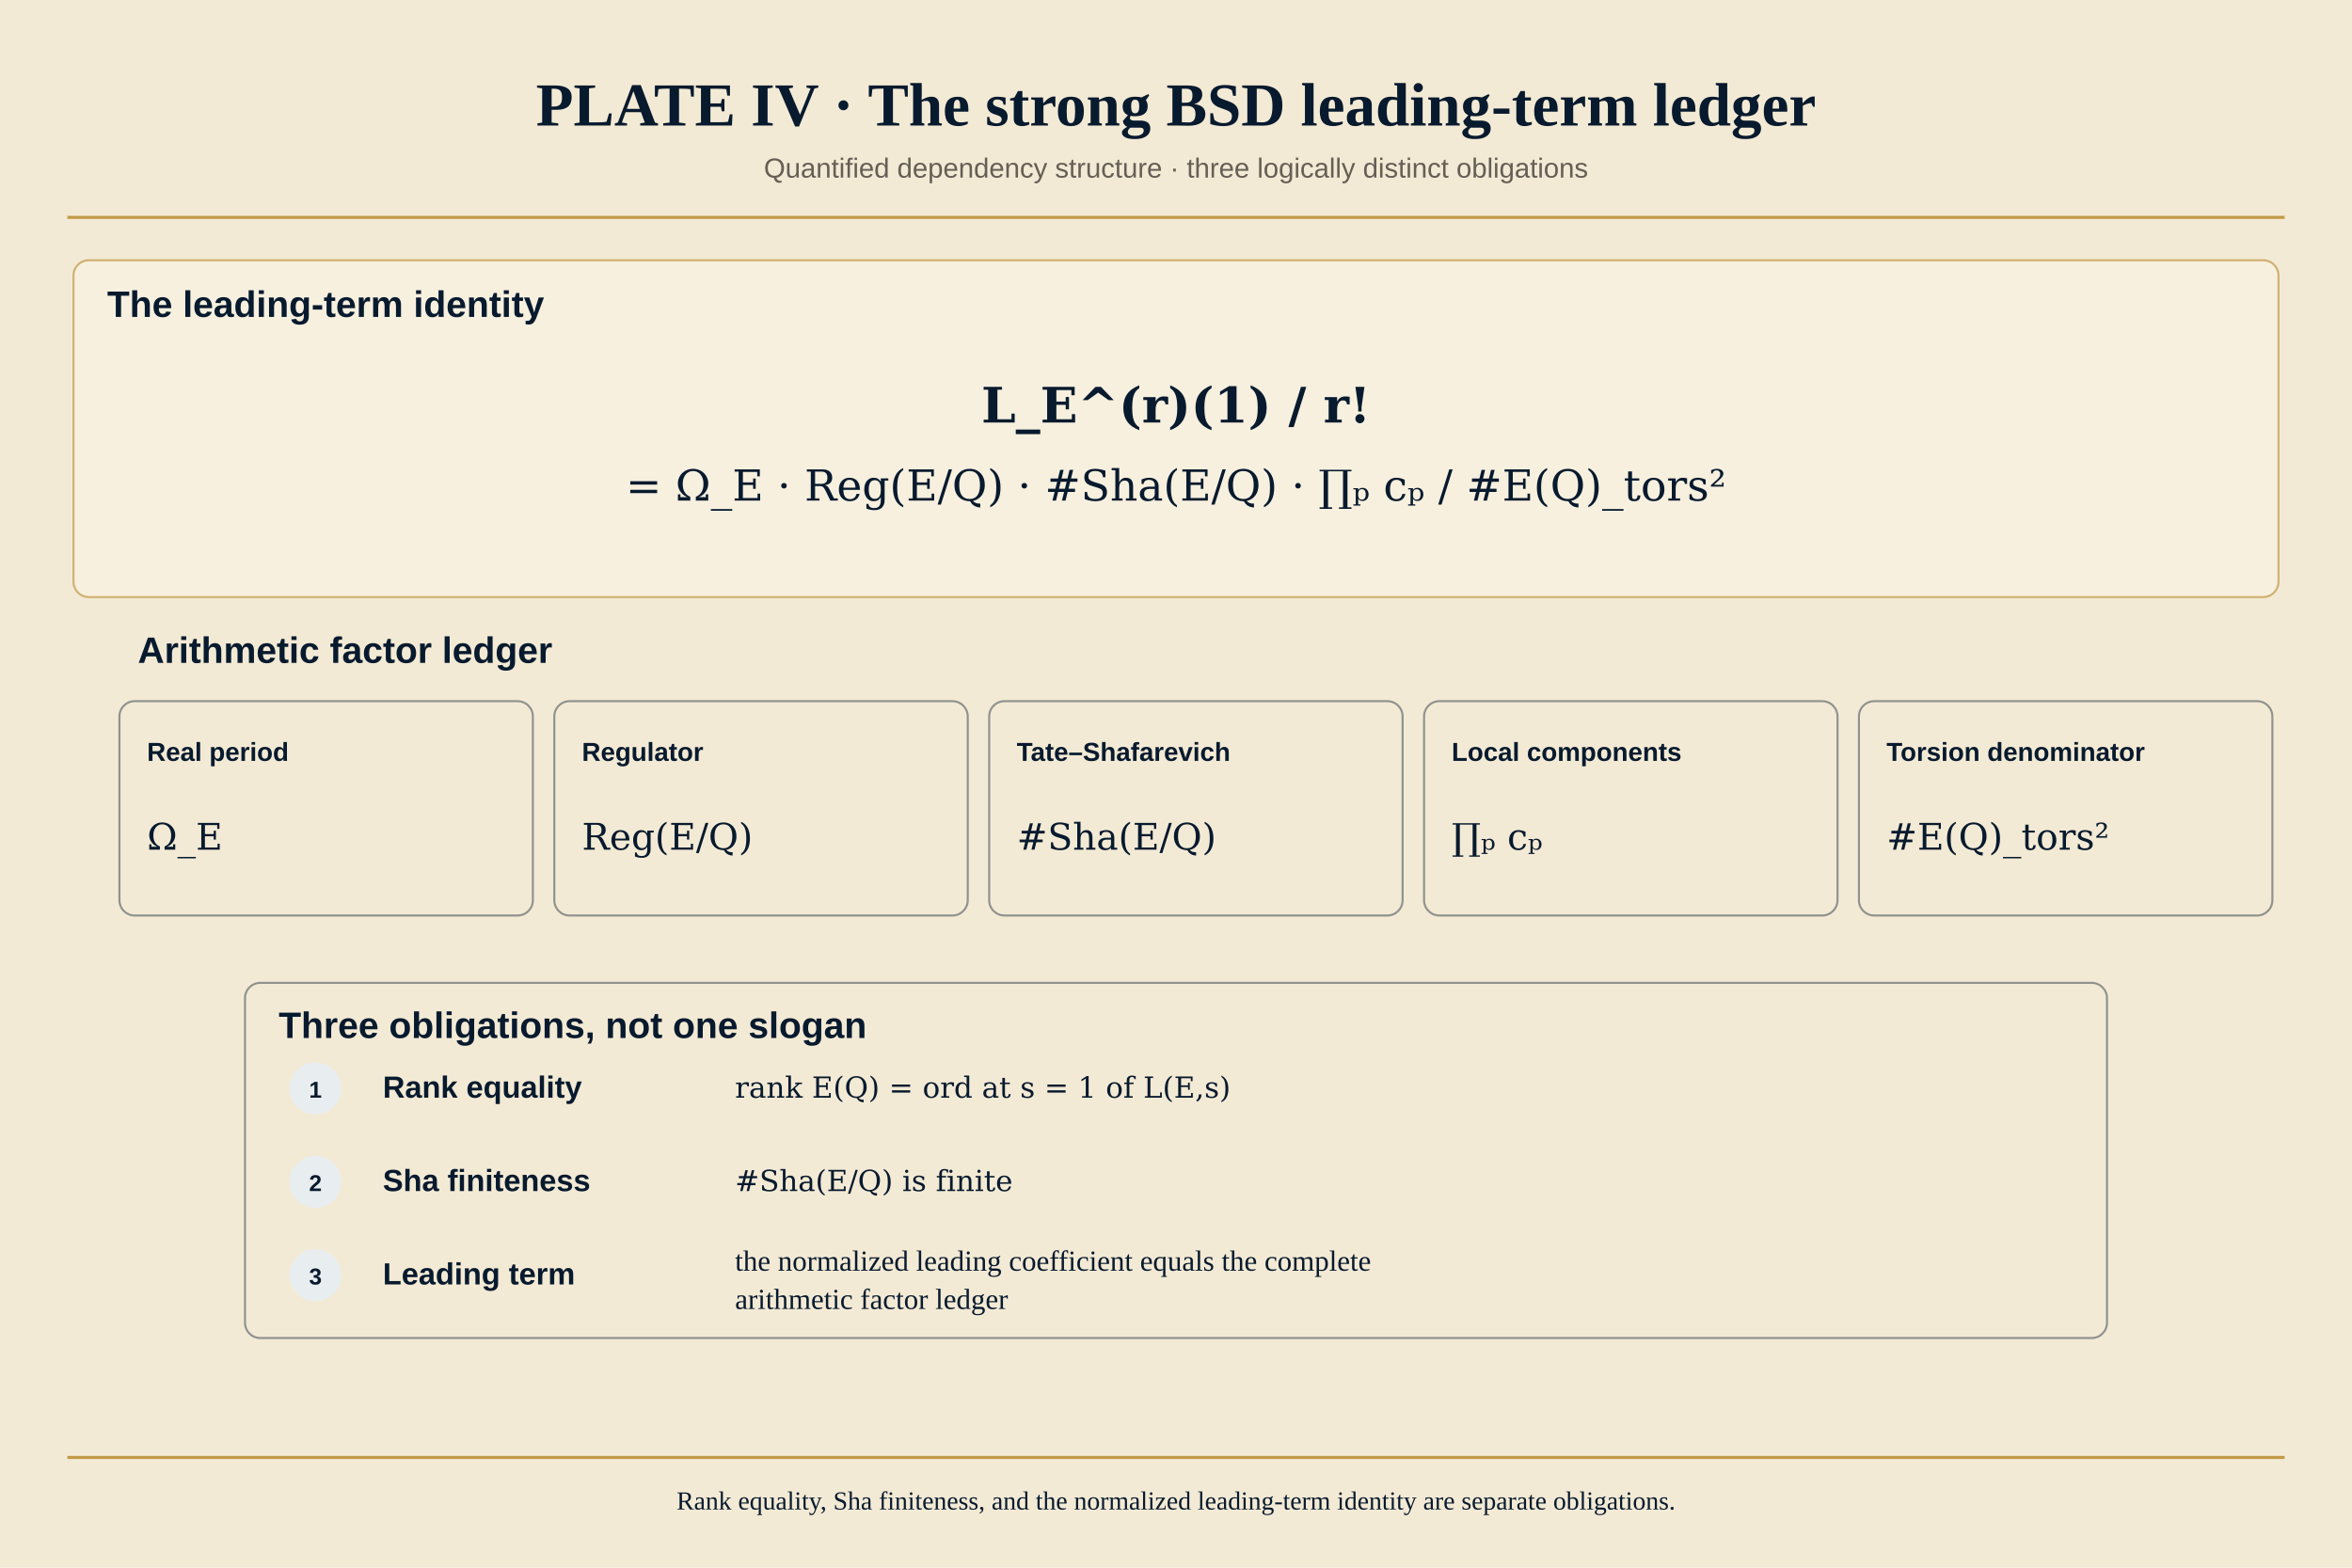
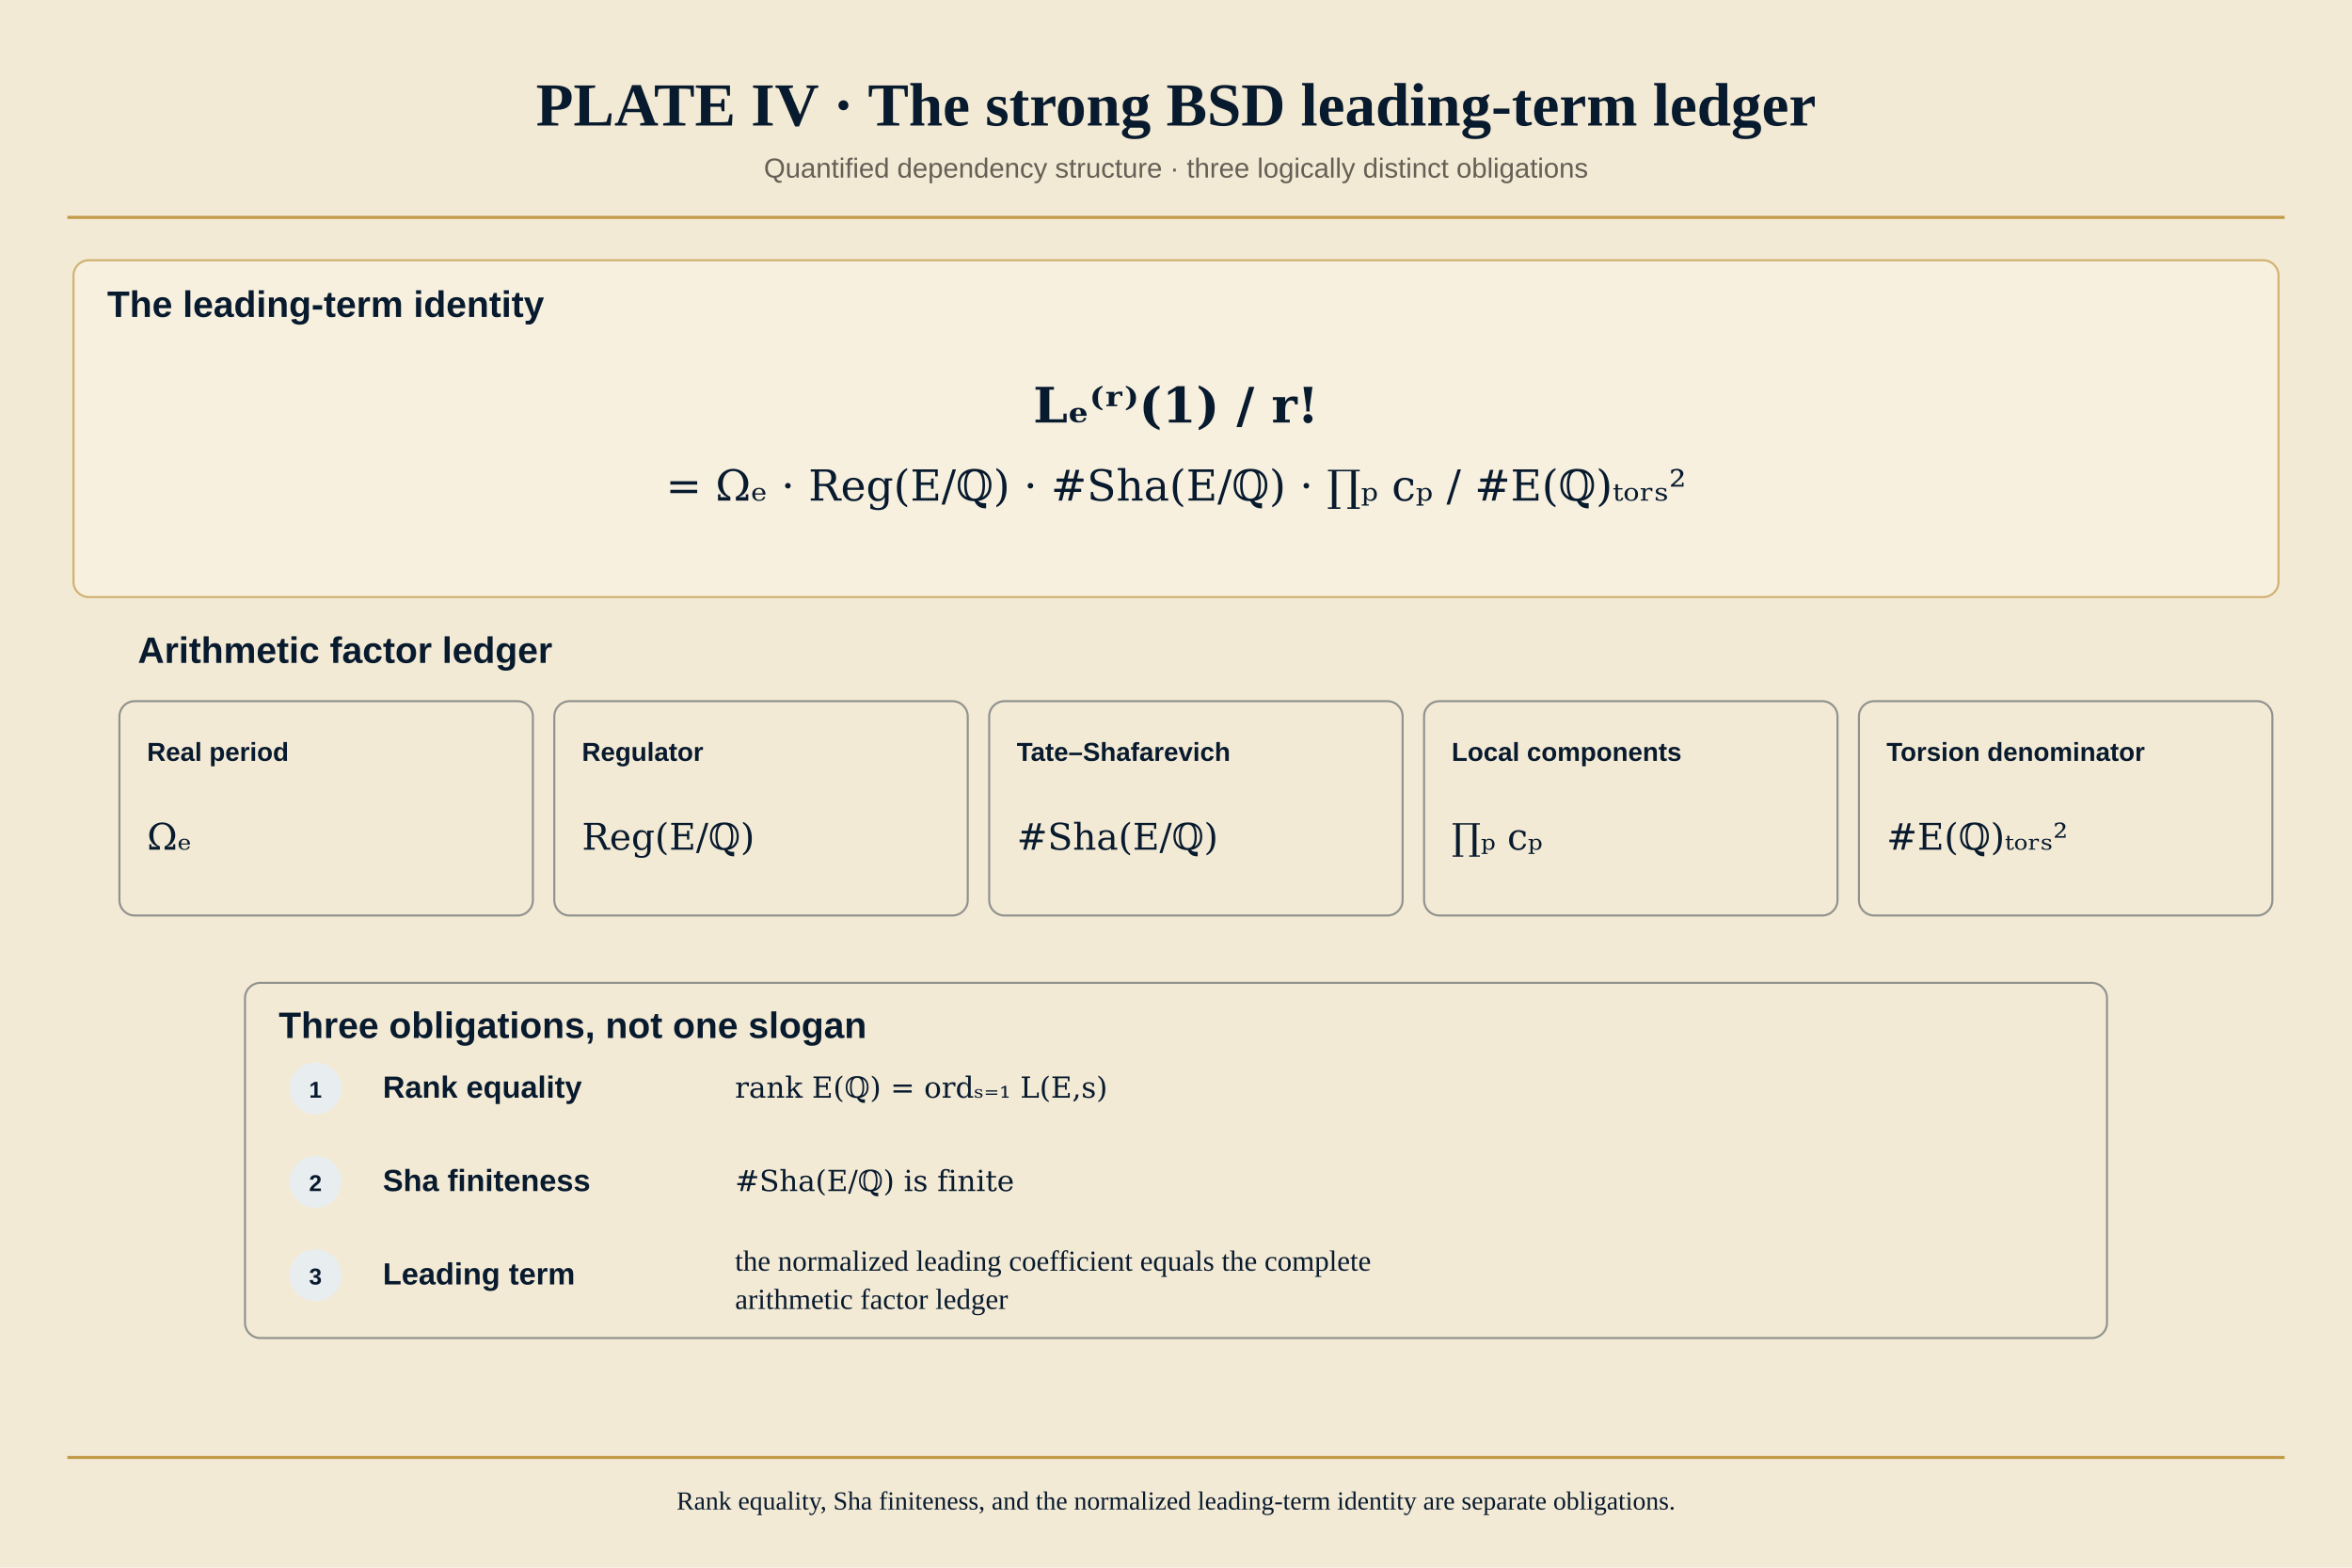
<svg xmlns="http://www.w3.org/2000/svg" viewBox="0 0 1536 1024" role="img" aria-labelledby="title desc" shape-rendering="geometricPrecision">
  <rect width="1536" height="1024" fill="#f3ead5" />
  <style>
.serif{font-family:Georgia,"Times New Roman",serif;fill:#081a2e}
.sans{font-family:Arial,Helvetica,sans-serif;fill:#081a2e}
.math{font-family:"Cambria Math","DejaVu Serif","Times New Roman",serif;fill:#081a2e}
.muted{fill:#655f55}
.rule{stroke:#c29a48;stroke-width:2}
.panel{fill:#f3ead5;stroke:#081a2e;stroke-opacity:.42;stroke-width:1.35}
.soft{fill:#f7f0df;stroke:#c29a48;stroke-opacity:.72;stroke-width:1.35}
.pale{fill:#e8edf0;stroke:#081a2e;stroke-opacity:.42;stroke-width:1.1}
</style>
  <text x="768" y="82" text-anchor="middle" class="serif" font-size="40" font-weight="700">PLATE IV · The strong BSD leading-term ledger</text>
  <text x="768" y="116" text-anchor="middle" class="sans muted" font-size="18">Quantified dependency structure · three logically distinct obligations</text>
  <path d="M44 142H1492" class="rule" />
  <rect x="48" y="170" width="1440" height="220" rx="10" class="soft" />
  <text x="70" y="207" text-anchor="start" class="sans" font-size="24" font-weight="700">The leading-term identity</text>
-   <text x="768" y="276" text-anchor="middle" class="math" font-size="32" font-weight="700">L_E^(r)(1) / r!</text>
-   <text x="768" y="327" text-anchor="middle" class="math" font-size="28">= Ω_E · Reg(E/Q) · #Sha(E/Q) · ∏ₚ cₚ / #E(Q)_tors²</text>
+   <text x="768" y="276" text-anchor="middle" class="math" font-size="32" font-weight="700">Lₑ⁽ʳ⁾(1) / r!</text>
+   <text x="768" y="327" text-anchor="middle" class="math" font-size="28">= Ωₑ · Reg(E/ℚ) · #Sha(E/ℚ) · ∏ₚ cₚ / #E(ℚ)ₜₒᵣₛ²</text>
  <text x="90" y="433" text-anchor="start" class="sans" font-size="24" font-weight="700">Arithmetic factor ledger</text>
  <rect x="78" y="458" width="270" height="140" rx="10" class="panel" />
  <text x="96" y="497" text-anchor="start" class="sans" font-size="17" font-weight="700">Real period</text>
-   <text x="96" y="555" text-anchor="start" class="math" font-size="24">Ω_E</text>
+   <text x="96" y="555" text-anchor="start" class="math" font-size="24">Ωₑ</text>
  <rect x="362" y="458" width="270" height="140" rx="10" class="panel" />
  <text x="380" y="497" text-anchor="start" class="sans" font-size="17" font-weight="700">Regulator</text>
-   <text x="380" y="555" text-anchor="start" class="math" font-size="24">Reg(E/Q)</text>
+   <text x="380" y="555" text-anchor="start" class="math" font-size="24">Reg(E/ℚ)</text>
  <rect x="646" y="458" width="270" height="140" rx="10" class="panel" />
  <text x="664" y="497" text-anchor="start" class="sans" font-size="17" font-weight="700">Tate–Shafarevich</text>
-   <text x="664" y="555" text-anchor="start" class="math" font-size="24">#Sha(E/Q)</text>
+   <text x="664" y="555" text-anchor="start" class="math" font-size="24">#Sha(E/ℚ)</text>
  <rect x="930" y="458" width="270" height="140" rx="10" class="panel" />
  <text x="948" y="497" text-anchor="start" class="sans" font-size="17" font-weight="700">Local components</text>
  <text x="948" y="555" text-anchor="start" class="math" font-size="24">∏ₚ cₚ</text>
  <rect x="1214" y="458" width="270" height="140" rx="10" class="panel" />
  <text x="1232" y="497" text-anchor="start" class="sans" font-size="17" font-weight="700">Torsion denominator</text>
-   <text x="1232" y="555" text-anchor="start" class="math" font-size="24">#E(Q)_tors²</text>
+   <text x="1232" y="555" text-anchor="start" class="math" font-size="24">#E(ℚ)ₜₒᵣₛ²</text>
  <rect x="160" y="642" width="1216" height="232" rx="10" class="panel" />
  <text x="182" y="678" text-anchor="start" class="sans" font-size="24" font-weight="700">Three obligations, not one slogan</text>
  <circle cx="206" cy="711" r="17" fill="#e8edf0" />
  <text x="206" y="717" text-anchor="middle" class="sans" font-size="15" font-weight="700">1</text>
  <text x="250" y="717" text-anchor="start" class="sans" font-size="20" font-weight="700">Rank equality</text>
-   <text x="480" y="717" text-anchor="start" class="math" font-size="19">rank E(Q) = ord at s = 1 of L(E,s)</text>
+   <text x="480" y="717" text-anchor="start" class="math" font-size="19">rank E(ℚ) = ordₛ₌₁ L(E,s)</text>
  <circle cx="206" cy="772" r="17" fill="#e8edf0" />
  <text x="206" y="778" text-anchor="middle" class="sans" font-size="15" font-weight="700">2</text>
  <text x="250" y="778" text-anchor="start" class="sans" font-size="20" font-weight="700">Sha finiteness</text>
-   <text x="480" y="778" text-anchor="start" class="math" font-size="19">#Sha(E/Q) is finite</text>
+   <text x="480" y="778" text-anchor="start" class="math" font-size="19">#Sha(E/ℚ) is finite</text>
  <circle cx="206" cy="833" r="17" fill="#e8edf0" />
  <text x="206" y="839" text-anchor="middle" class="sans" font-size="15" font-weight="700">3</text>
  <text x="250" y="839" text-anchor="start" class="sans" font-size="20" font-weight="700">Leading term</text>
  <text x="480" y="830" text-anchor="start" class="serif" font-size="19">
    <tspan x="480" dy="0">the normalized leading coefficient equals the complete</tspan>
    <tspan x="480" dy="25">arithmetic factor ledger</tspan>
  </text>
  <path d="M44 952H1492" class="rule" />
  <text x="768" y="986" text-anchor="middle" class="serif" font-size="17">Rank equality, Sha finiteness, and the normalized leading-term identity are separate obligations.</text>
</svg>
